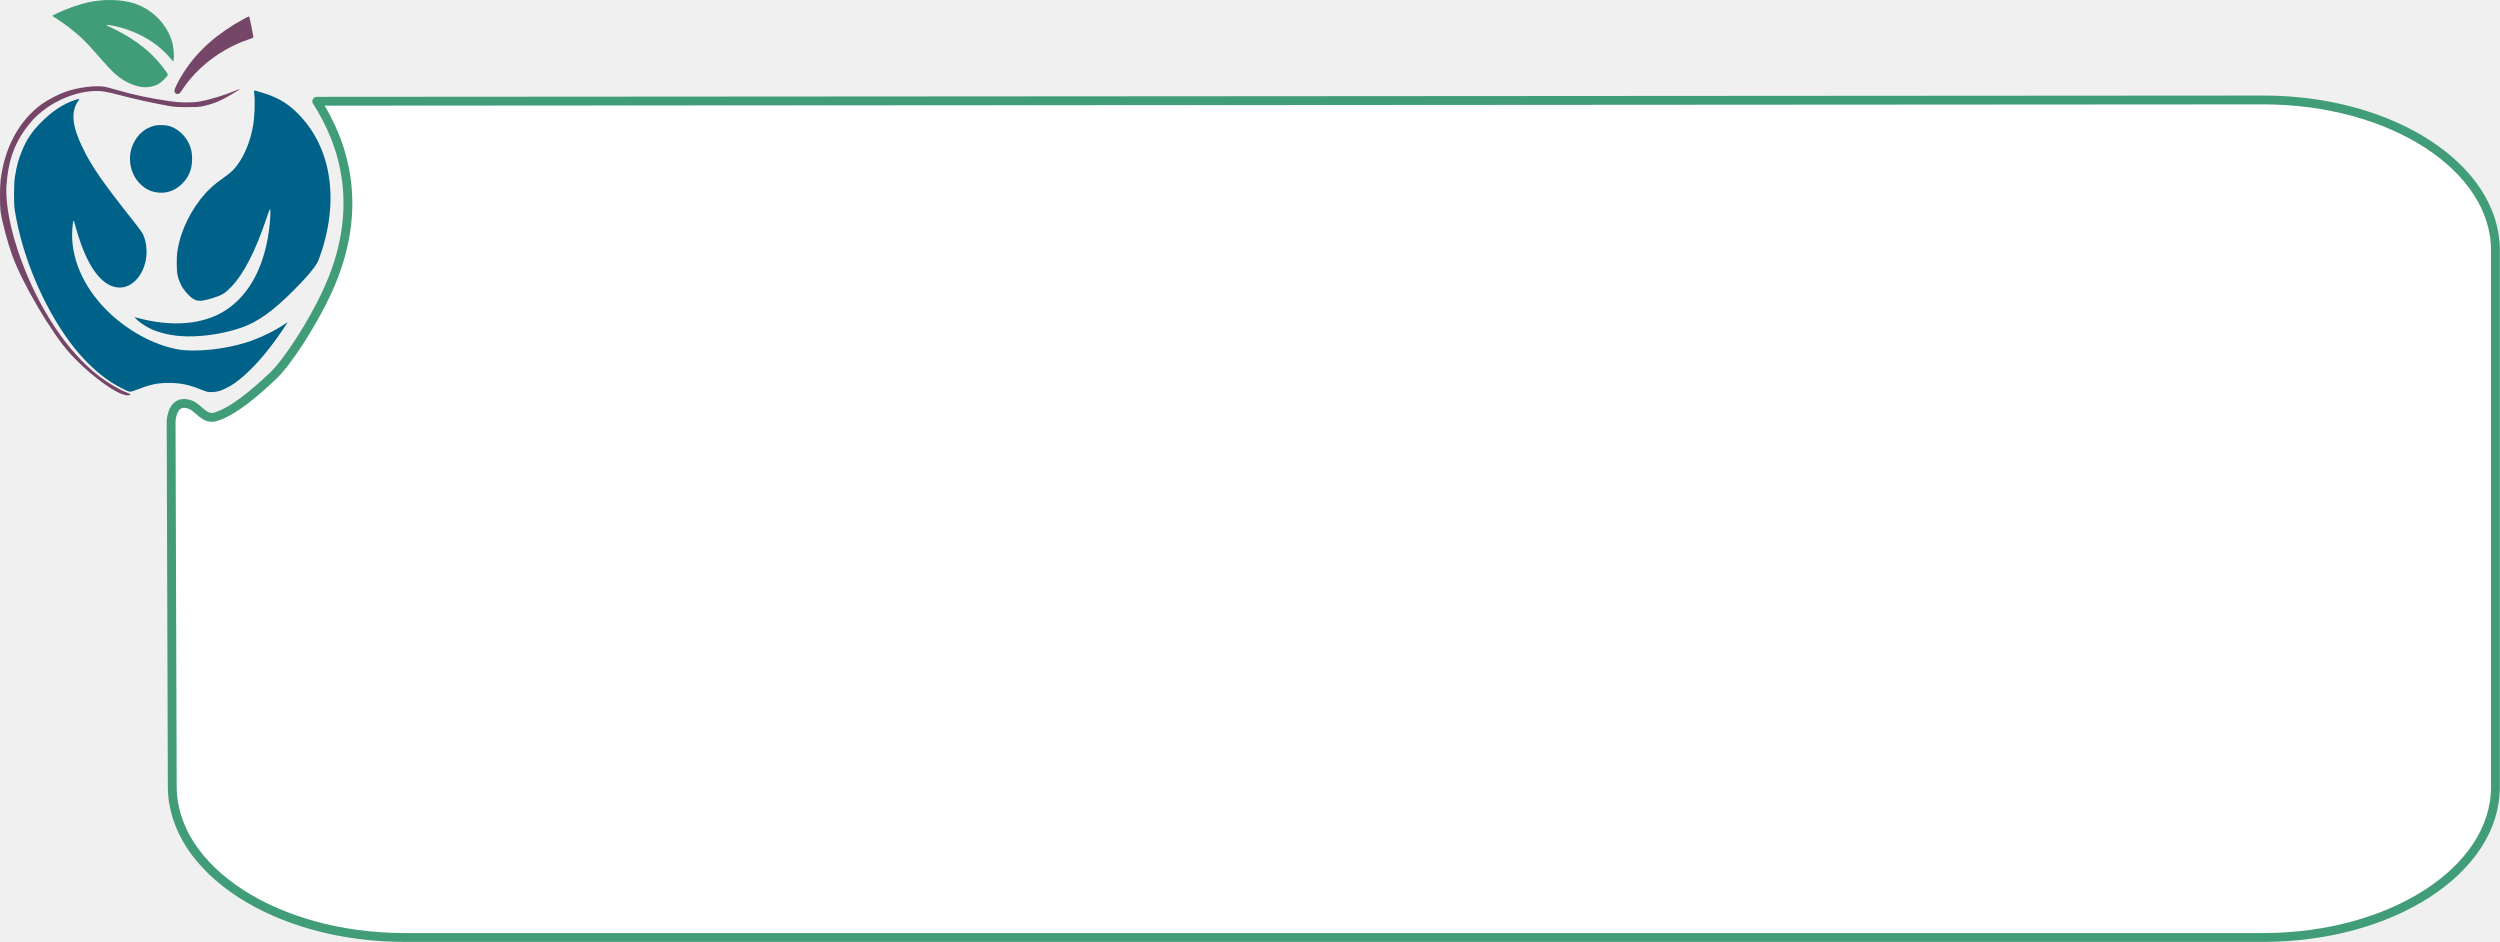
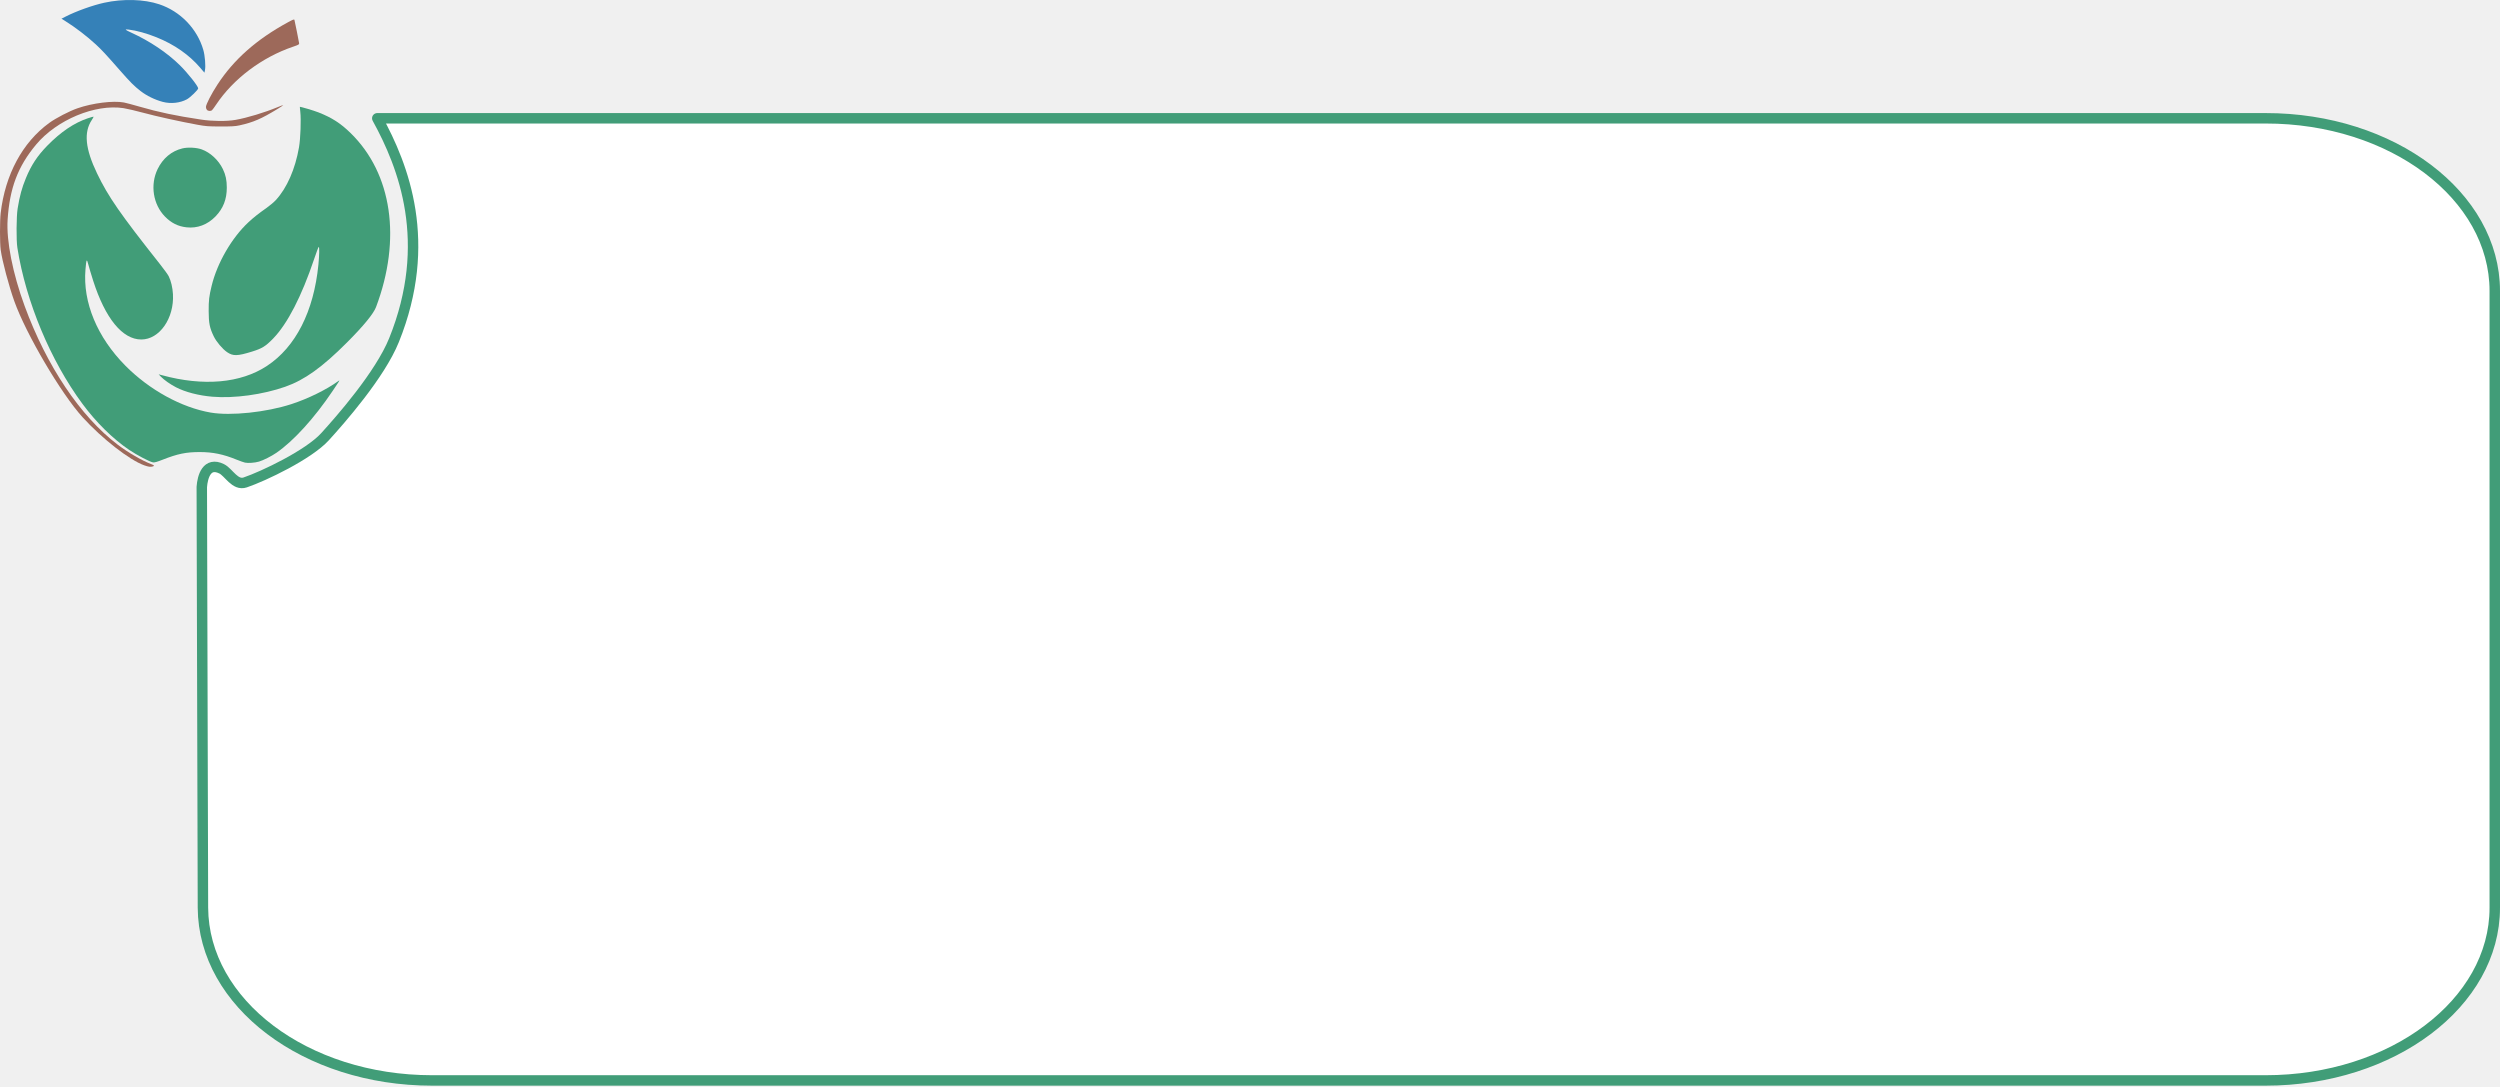
- <svg xmlns="http://www.w3.org/2000/svg" width="1497" height="564" viewBox="0 0 1497 564" fill="none">
-   <path d="M1355.15 59.858L189.672 60.636C205.749 85.68 219.275 124.971 195.41 175.752C186.875 193.914 172.442 216.616 163.257 225.282C153.272 234.703 139.934 246.405 128.797 249.656C122.616 251.46 118.824 244.355 114.484 242.534C105.553 238.784 102.925 246.587 102.463 252.008L103.156 471.34C103.497 521.052 165.438 561.352 242.267 561.352H1355.15C1431.98 561.352 1494.26 521.053 1494.26 471.34V149.869C1494.26 100.157 1431.98 59.806 1355.15 59.858Z" fill="white" stroke="#419D78" stroke-width="5.296" stroke-linecap="round" stroke-linejoin="round" />
-   <path d="M107.78 201.22C100.808 200.639 94.076 198.899 89.276 196.435C86.473 194.999 83.17 192.68 81.636 191.077L80.457 189.841L82.094 190.288C103.172 196.051 122.066 194.382 135.426 185.576C149.972 175.991 159.127 157.977 161.485 134.336C161.973 129.44 162.057 125.211 161.666 125.211C161.521 125.211 160.481 127.958 159.356 131.315C152.979 150.296 145.803 164.223 138.542 171.702C134.698 175.66 132.924 176.754 127.739 178.355C120.412 180.617 118.216 180.669 115.226 178.644C112.862 177.045 109.716 173.323 108.381 170.537C106.342 166.306 105.861 163.902 105.837 157.82C105.813 152.352 106.065 150.217 107.352 144.936C110.18 133.32 117.561 120.585 126.006 112.733C128.707 110.227 130.837 108.539 135.306 105.373C136.888 104.253 138.933 102.521 139.86 101.524C145.508 95.424 149.749 85.767 151.662 74.674C152.408 70.352 152.763 60.64 152.312 56.747C152.155 55.387 152.053 54.244 152.077 54.206C152.222 54.013 159.163 56.068 161.557 57.014C168.385 59.706 172.782 62.542 177.895 67.552C198.883 88.104 203.708 121.264 190.732 155.726C189.457 159.118 184.386 165.303 175.952 173.748C163.446 186.278 154.423 192.744 144.684 196.154C133.279 200.15 118.794 202.138 107.78 201.22Z" fill="#006288" />
-   <path d="M124.262 234.642C123.6 234.497 121.669 233.813 119.973 233.122C113.217 230.371 107.954 229.291 101.271 229.285C94.431 229.28 90.076 230.175 82.527 233.145C79.591 234.299 78.352 234.646 77.594 234.521C75.964 234.25 69.491 230.857 65.575 228.22C57.316 222.658 48.768 214.241 41.796 204.801C25.602 182.89 13.126 152.965 8.813 125.674C8.206 121.846 8.29 109.771 8.952 105.738C10.004 99.288 11.087 95.322 13.145 90.326C15.87 83.725 18.962 79.032 23.978 73.896C30.8 66.912 37.615 62.309 44.557 59.989C46.103 59.475 47.414 59.107 47.475 59.171C47.541 59.236 47.12 60.001 46.548 60.872C42.41 67.155 43.234 75.46 49.237 87.965C54.916 99.786 60.937 108.464 81.293 134.174C83.242 136.639 85.167 139.305 85.558 140.097C86.725 142.428 87.537 145.851 87.724 149.233C88.398 161.451 80.884 172.192 71.669 172.192C62.116 172.192 53.4 161.544 47.252 142.365C46.271 139.305 45.177 135.628 44.81 134.194C43.998 130.992 43.799 131.337 43.348 136.718C41.947 153.381 49.315 171.087 63.674 185.554C75.807 197.778 92.025 206.685 106.829 209.252C117.019 211.018 135.023 209.13 147.86 204.948C156.27 202.209 165.534 197.656 171.597 193.283L171.629 193.26C171.889 193.072 172.074 192.938 172.118 192.975C172.226 193.064 171.461 194.201 168.802 198.156L168.698 198.311C159.428 212.093 148.913 223.654 140.173 229.675C137.688 231.386 133.513 233.49 131.354 234.122C129.23 234.741 125.85 234.989 124.262 234.642Z" fill="#006288" />
-   <path d="M73.209 236.032C65.731 233.385 51.8 222.528 41.88 211.616C30.98 199.629 13.289 169.574 7.297 152.874C4.506 145.086 1.132 132.386 0.356 126.756C-0.114 123.342 -0.119 112.014 0.344 108.056C2.642 88.527 11.394 72.262 24.911 62.394C28.328 59.899 35.077 56.395 39.282 54.929C46.939 52.262 57.388 50.958 62.874 51.983C63.861 52.168 67.458 53.128 70.869 54.115C80.602 56.935 89.138 58.727 102.029 60.657C107.852 61.529 114.896 61.59 119.425 60.807C125.212 59.807 134.229 57.08 140.882 54.318C142.362 53.702 143.625 53.246 143.686 53.307C143.746 53.367 142.464 54.228 140.834 55.222C132.515 60.303 128.461 62.049 121.392 63.602C119.311 64.058 117.495 64.163 111.858 64.152C105.626 64.14 104.417 64.05 100.23 63.286C91.315 61.659 79.459 59.041 72.686 57.205C68.938 56.19 64.45 55.136 62.7 54.863C48.329 52.617 28.767 60.77 18.27 73.377C9.042 84.462 4.897 95.426 3.863 111.456C3.177 122.134 6.443 138.702 12.483 155.178C23.684 185.724 40.749 211.164 59.674 225.53C64.944 229.528 71.958 233.595 76.692 235.402C78.28 236.006 78.478 236.317 77.45 236.598C76.295 236.913 75.338 236.785 73.209 236.032Z" fill="#754668" />
-   <path d="M94.618 115.301C90.286 114.817 86.876 113.116 83.682 109.852C77.63 103.673 76.084 93.763 79.928 85.801C82.587 80.299 87.02 76.59 92.518 75.27C95.309 74.6 99.641 74.819 102.287 75.766C106.685 77.338 110.835 81.196 113.043 85.763C114.463 88.711 115.028 91.35 115.034 95.102C115.044 101.084 113.229 105.717 109.295 109.785C105.241 113.971 100.08 115.912 94.618 115.301Z" fill="#006288" />
-   <path fill-rule="evenodd" clip-rule="evenodd" d="M71.308 46.183C74.424 48.593 78.514 50.591 82.515 51.663C86.611 52.761 91.327 52.261 94.822 50.356C96.512 49.435 100.519 45.544 100.519 44.82C100.519 43.721 95.165 36.962 91.225 33.085C84.788 26.748 75.982 20.841 66.598 16.563C63.253 15.039 63.001 14.742 65.274 15.008C69.208 15.47 74.382 16.903 79.417 18.93C88.446 22.561 95.965 27.814 101.62 34.439L103.689 36.858L103.942 35.675C104.393 33.578 103.972 28.252 103.111 25.289C100.02 14.58 91.49 5.752 80.776 2.176C73.016 -0.414 62.507 -0.711 52.87 1.387C47.029 2.658 38.518 5.714 33.23 8.438L31.185 9.491L33.104 10.682C38.139 13.812 44.166 18.42 48.636 22.56C51.691 25.393 53.532 27.37 60.588 35.42C66.086 41.694 68.059 43.679 71.308 46.183Z" fill="#419D78" />
-   <path d="M104.952 55.718C104.675 55.407 104.447 54.767 104.447 54.296C104.447 52.995 107.178 47.675 110.33 42.838C118.571 30.194 130.181 19.934 145.947 11.358C148.769 9.823 149.202 9.67 149.346 10.147C149.557 10.858 151.614 21.084 151.716 21.954C151.782 22.543 151.433 22.743 148.769 23.646C132.888 29.025 118.355 39.949 109.608 53.078C108.718 54.416 107.779 55.685 107.521 55.897C106.841 56.461 105.524 56.369 104.952 55.718Z" fill="#754668" />
+ <svg xmlns="http://www.w3.org/2000/svg" width="1268" height="551" viewBox="0 0 1268 551" fill="none">
+   <path d="M1149.11 60H191.352C204.786 84.37 219.794 123.085 199.852 172.5C192.72 190.173 172.527 213.067 164.852 221.5C156.508 230.668 133.663 241.528 124.357 244.691C119.192 246.447 116.023 239.533 112.397 237.761C104.935 234.112 102.738 241.705 102.352 246.98L102.932 460.41C103.216 508.784 154.975 548 219.174 548H1149.11C1213.31 548 1265.35 508.785 1265.35 460.41V147.59C1265.35 99.215 1213.31 59.95 1149.11 60Z" fill="white" stroke="#419D78" stroke-width="5.296" stroke-linecap="round" stroke-linejoin="round" />
+   <path d="M82.515 51.663C78.514 50.591 74.424 48.593 71.308 46.183C68.059 43.679 66.086 41.694 60.588 35.42C53.532 27.37 51.691 25.393 48.636 22.56C44.166 18.42 38.139 13.812 33.104 10.682L31.185 9.491L33.23 8.438C38.518 5.714 47.029 2.658 52.87 1.387C62.507 -0.711 73.016 -0.414 80.776 2.176C91.49 5.752 100.02 14.58 103.111 25.289C103.972 28.252 104.393 33.578 103.942 35.675L103.689 36.858L101.62 34.439C95.965 27.814 88.446 22.561 79.417 18.93C74.382 16.903 69.208 15.47 65.274 15.008C63.001 14.742 63.253 15.039 66.598 16.563C75.982 20.841 84.788 26.748 91.225 33.085C95.165 36.962 100.519 43.721 100.519 44.82C100.519 45.544 96.512 49.435 94.822 50.356C91.327 52.261 86.611 52.761 82.515 51.663Z" fill="#3581B8" />
+   <path d="M107.78 201.22C100.808 200.639 94.076 198.899 89.276 196.435C86.473 194.999 83.17 192.68 81.636 191.077L80.457 189.841L82.094 190.288C103.172 196.051 122.066 194.382 135.426 185.576C149.972 175.991 159.127 157.977 161.485 134.336C161.973 129.44 162.057 125.211 161.666 125.211C161.521 125.211 160.481 127.958 159.356 131.315C152.979 150.296 145.803 164.223 138.542 171.702C134.698 175.66 132.924 176.754 127.739 178.355C120.412 180.617 118.216 180.669 115.226 178.644C112.862 177.045 109.716 173.323 108.381 170.537C106.342 166.306 105.861 163.902 105.837 157.82C105.813 152.352 106.065 150.217 107.352 144.936C110.18 133.32 117.561 120.585 126.006 112.733C128.707 110.227 130.837 108.539 135.306 105.373C136.888 104.253 138.933 102.521 139.86 101.524C145.508 95.424 149.749 85.767 151.662 74.674C152.408 70.352 152.763 60.64 152.312 56.747C152.155 55.387 152.053 54.244 152.077 54.206C152.222 54.013 159.163 56.068 161.557 57.014C168.385 59.706 172.782 62.542 177.895 67.552C198.883 88.104 203.708 121.264 190.732 155.726C189.457 159.118 184.386 165.303 175.952 173.748C163.446 186.278 154.423 192.744 144.684 196.154C133.279 200.15 118.794 202.138 107.78 201.22Z" fill="#419D78" />
+   <path d="M94.618 115.301C90.286 114.817 86.876 113.116 83.682 109.852C77.63 103.673 76.084 93.763 79.928 85.801C82.587 80.299 87.02 76.59 92.518 75.27C95.309 74.6 99.641 74.819 102.287 75.766C106.685 77.338 110.835 81.196 113.043 85.763C114.463 88.711 115.028 91.35 115.034 95.102C115.044 101.084 113.229 105.717 109.295 109.785C105.241 113.971 100.08 115.912 94.618 115.301Z" fill="#419D78" />
+   <path d="M104.952 55.718C104.675 55.407 104.447 54.767 104.447 54.296C104.447 52.995 107.178 47.675 110.33 42.838C118.571 30.194 130.181 19.934 145.947 11.358C148.769 9.823 149.202 9.67 149.346 10.147C149.557 10.858 151.614 21.084 151.716 21.954C151.782 22.543 151.433 22.743 148.769 23.646C132.888 29.025 118.355 39.949 109.608 53.078C108.718 54.416 107.779 55.685 107.521 55.897C106.841 56.461 105.524 56.369 104.952 55.718Z" fill="#9D695A" />
+   <path d="M73.209 236.032C65.731 233.385 51.8 222.528 41.88 211.616C30.98 199.629 13.289 169.574 7.297 152.874C4.506 145.086 1.132 132.386 0.356 126.756C-0.114 123.342 -0.119 112.014 0.344 108.056C2.642 88.527 11.394 72.262 24.911 62.394C28.328 59.899 35.077 56.395 39.282 54.929C46.939 52.262 57.388 50.958 62.874 51.983C63.861 52.168 67.458 53.128 70.869 54.115C80.602 56.935 89.138 58.727 102.029 60.657C107.852 61.529 114.896 61.59 119.425 60.807C125.212 59.807 134.229 57.08 140.882 54.318C142.362 53.702 143.625 53.246 143.686 53.307C143.746 53.367 142.464 54.228 140.834 55.222C132.515 60.303 128.461 62.049 121.392 63.602C119.311 64.058 117.495 64.163 111.858 64.152C105.626 64.14 104.417 64.05 100.23 63.286C91.315 61.659 79.459 59.041 72.686 57.205C68.938 56.19 64.45 55.136 62.7 54.863C48.329 52.617 28.767 60.77 18.27 73.377C9.042 84.462 4.897 95.426 3.863 111.456C3.177 122.134 6.443 138.702 12.483 155.178C23.684 185.724 40.749 211.164 59.674 225.53C64.944 229.528 71.958 233.595 76.692 235.402C78.28 236.006 78.478 236.317 77.45 236.598C76.295 236.913 75.338 236.785 73.209 236.032Z" fill="#9D695A" />
+   <path d="M124.262 234.642C123.6 234.497 121.669 233.813 119.973 233.122C113.217 230.371 107.954 229.291 101.271 229.285C94.431 229.28 90.076 230.175 82.527 233.145C79.591 234.299 78.352 234.646 77.594 234.521C75.964 234.25 69.491 230.857 65.575 228.22C57.316 222.658 48.768 214.241 41.796 204.801C25.602 182.89 13.126 152.965 8.813 125.674C8.206 121.846 8.29 109.771 8.952 105.738C10.004 99.288 11.087 95.322 13.145 90.326C15.87 83.725 18.962 79.032 23.978 73.896C30.8 66.912 37.615 62.309 44.557 59.989C46.103 59.475 47.414 59.107 47.475 59.171C47.541 59.236 47.12 60.001 46.548 60.872C42.41 67.155 43.234 75.46 49.237 87.965C54.916 99.786 60.937 108.464 81.293 134.174C83.242 136.639 85.167 139.305 85.558 140.097C86.725 142.428 87.537 145.851 87.724 149.233C88.398 161.451 80.884 172.192 71.669 172.192C62.116 172.192 53.4 161.544 47.252 142.365C46.271 139.305 45.177 135.628 44.81 134.194C43.998 130.992 43.799 131.337 43.348 136.718C41.947 153.381 49.315 171.087 63.674 185.554C75.807 197.778 92.025 206.685 106.829 209.252C117.019 211.018 135.023 209.13 147.86 204.948C156.27 202.209 165.534 197.656 171.597 193.283L171.629 193.26C171.889 193.072 172.074 192.938 172.118 192.975C172.226 193.064 171.461 194.201 168.802 198.156L168.698 198.311C159.428 212.093 148.913 223.654 140.173 229.675C137.688 231.386 133.513 233.49 131.354 234.122C129.23 234.741 125.85 234.989 124.262 234.642Z" fill="#419D78" />
</svg>
